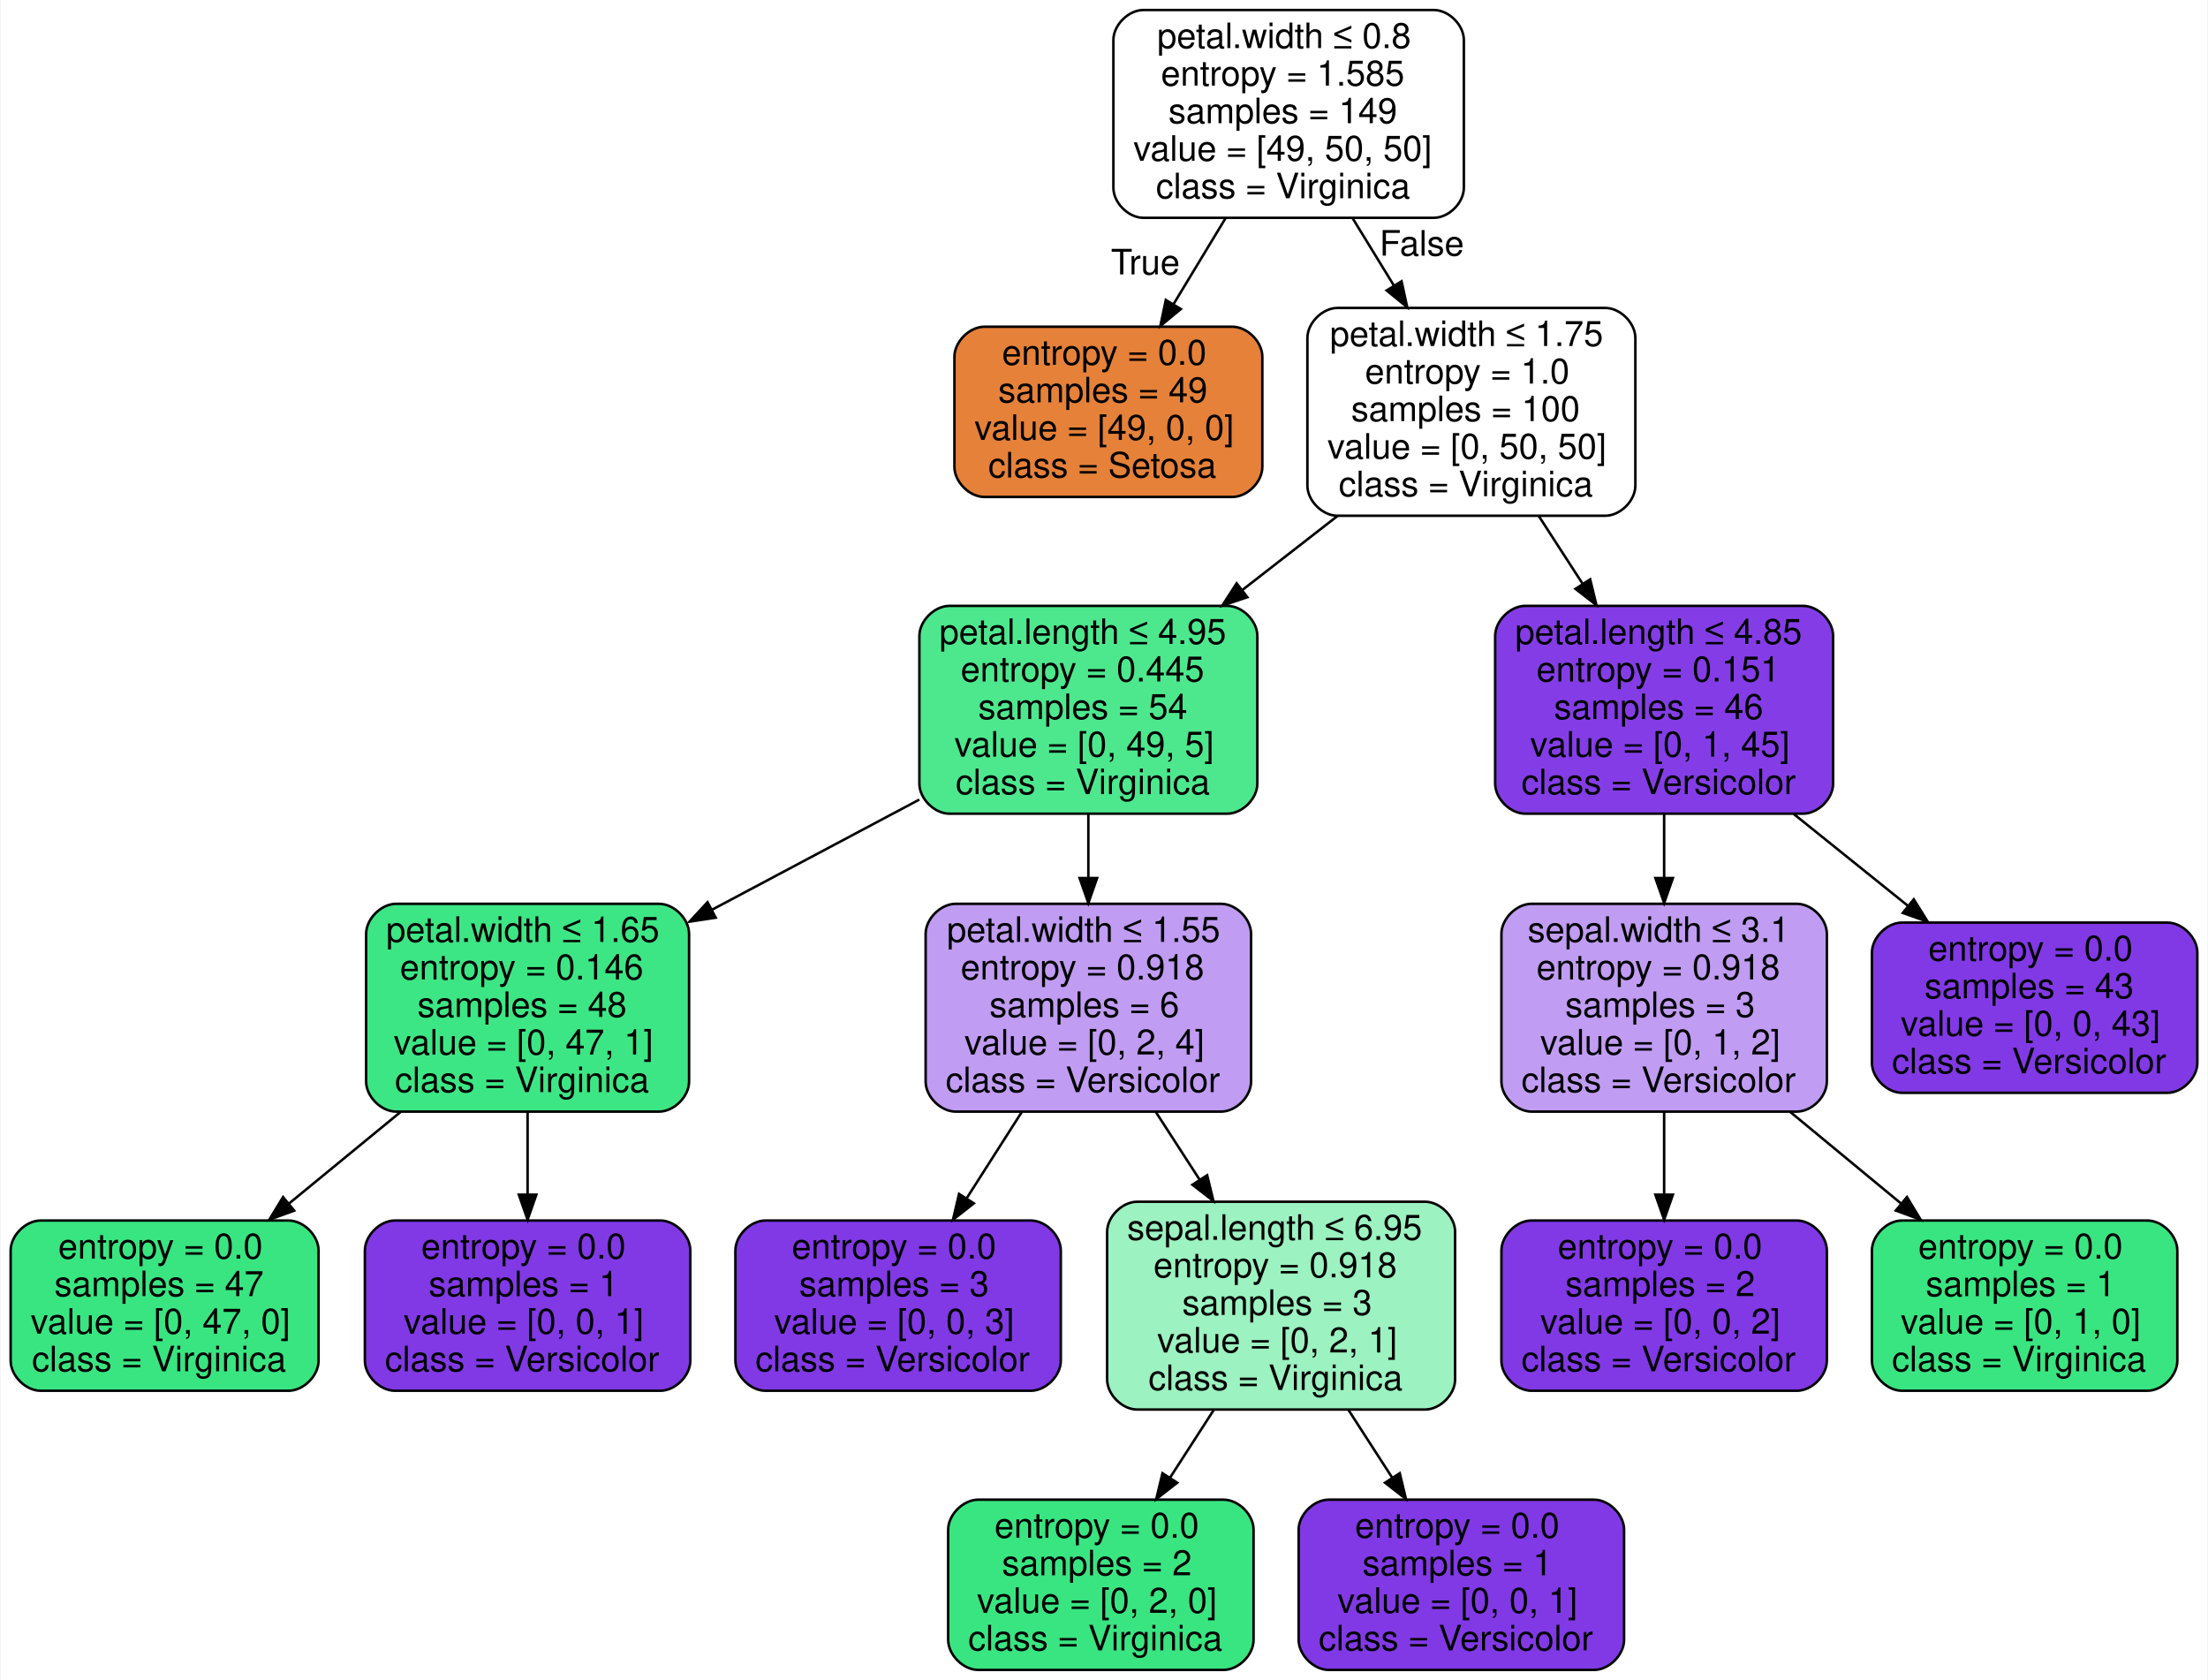
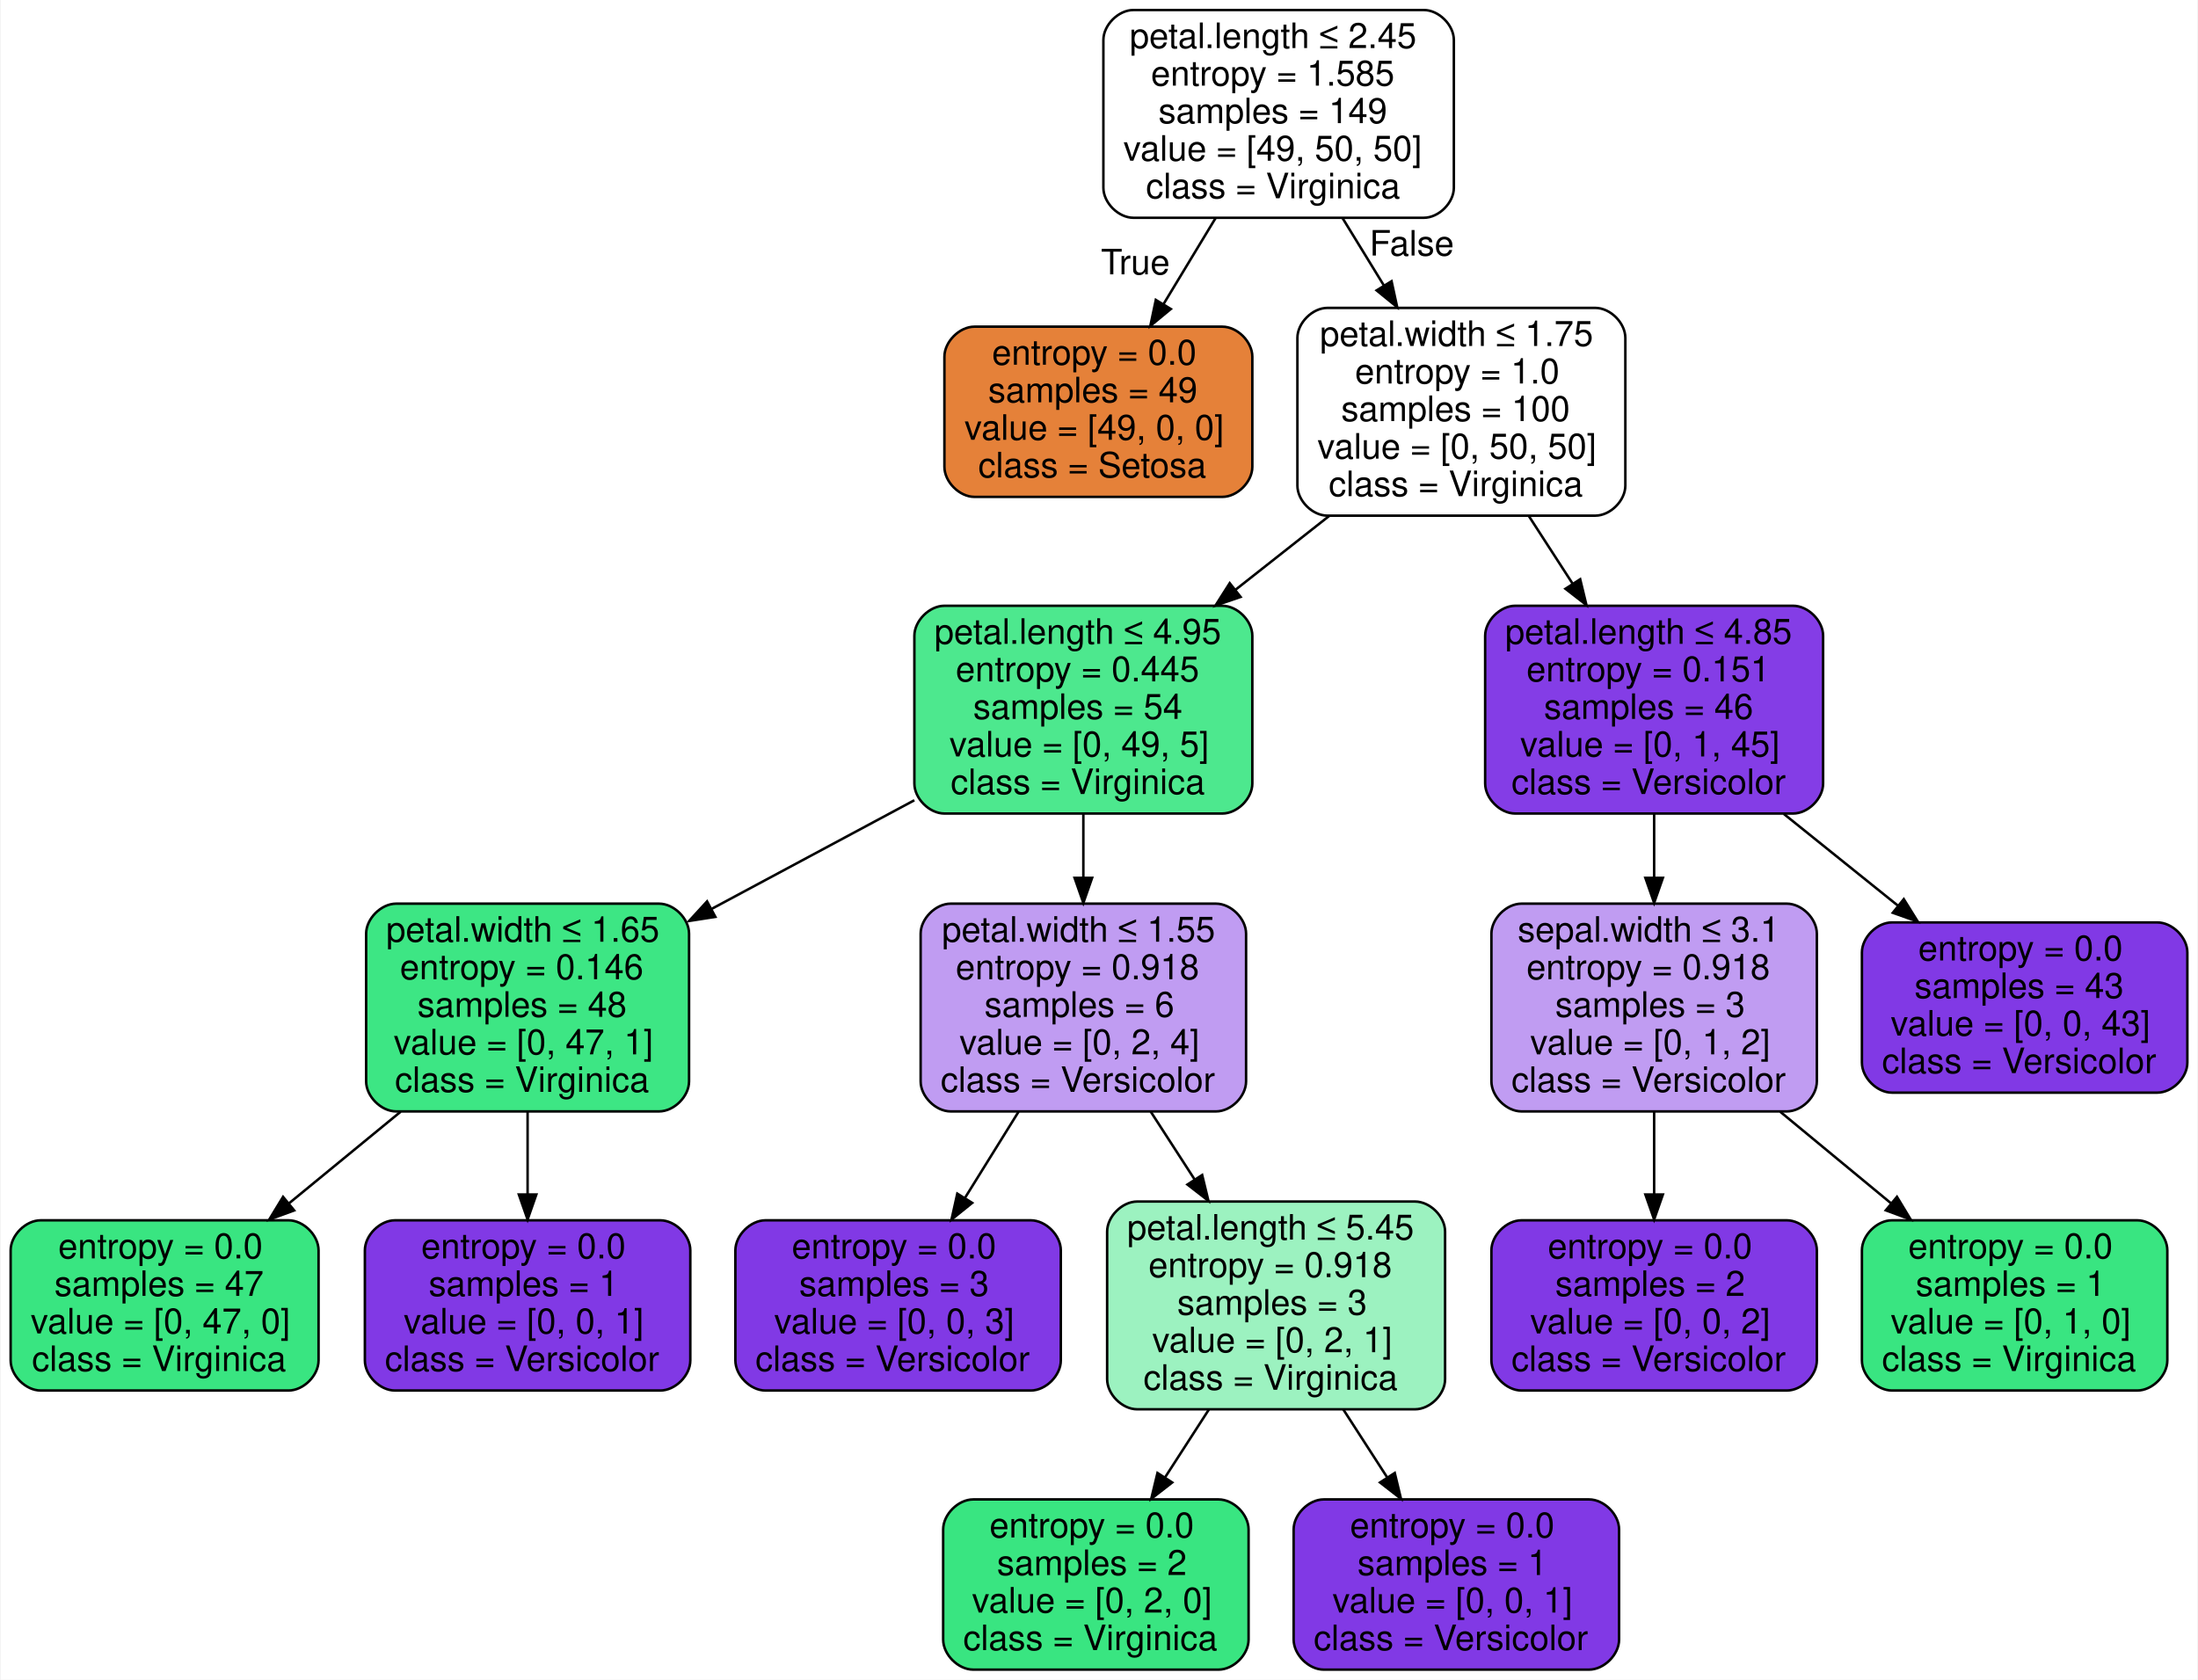
- <svg xmlns="http://www.w3.org/2000/svg" width="882pt" height="671pt" viewBox="0.00 0.00 881.50 671.00">
+ <svg xmlns="http://www.w3.org/2000/svg" width="878pt" height="671pt" viewBox="0.00 0.00 877.50 671.00">
  <g id="graph0" class="graph" transform="scale(1 1) rotate(0) translate(4 667)">
-     <polygon fill="#ffffff" stroke="transparent" points="-4,4 -4,-667 877.5,-667 877.5,4 -4,4" />
+     <polygon fill="#ffffff" stroke="transparent" points="-4,4 -4,-667 873.5,-667 873.5,4 -4,4" />
    <g id="node1" class="node">
-       <path fill="#ffffff" stroke="#000000" d="M568.5,-663C568.5,-663 452.5,-663 452.5,-663 446.5,-663 440.5,-657 440.5,-651 440.5,-651 440.5,-592 440.5,-592 440.5,-586 446.5,-580 452.5,-580 452.5,-580 568.5,-580 568.5,-580 574.5,-580 580.5,-586 580.5,-592 580.5,-592 580.5,-651 580.5,-651 580.5,-657 574.5,-663 568.5,-663" />
-       <text text-anchor="start" x="458" y="-647.8" font-family="Helvetica,sans-Serif" font-size="14.00" fill="#000000">petal.width ≤ 0.8</text>
-       <text text-anchor="start" x="459.5" y="-632.8" font-family="Helvetica,sans-Serif" font-size="14.00" fill="#000000">entropy = 1.585</text>
-       <text text-anchor="start" x="462.5" y="-617.8" font-family="Helvetica,sans-Serif" font-size="14.00" fill="#000000">samples = 149</text>
-       <text text-anchor="start" x="448.5" y="-602.8" font-family="Helvetica,sans-Serif" font-size="14.00" fill="#000000">value = [49, 50, 50]</text>
-       <text text-anchor="start" x="457.5" y="-587.8" font-family="Helvetica,sans-Serif" font-size="14.00" fill="#000000">class = Virginica</text>
+       <path fill="#ffffff" stroke="#000000" d="M564.5,-663C564.5,-663 448.5,-663 448.5,-663 442.5,-663 436.5,-657 436.5,-651 436.5,-651 436.5,-592 436.5,-592 436.5,-586 442.5,-580 448.5,-580 448.5,-580 564.5,-580 564.5,-580 570.5,-580 576.5,-586 576.5,-592 576.5,-592 576.5,-651 576.5,-651 576.5,-657 570.5,-663 564.5,-663" />
+       <text text-anchor="start" x="447" y="-647.8" font-family="Helvetica,sans-Serif" font-size="14.00" fill="#000000">petal.length ≤ 2.45</text>
+       <text text-anchor="start" x="455.5" y="-632.8" font-family="Helvetica,sans-Serif" font-size="14.00" fill="#000000">entropy = 1.585</text>
+       <text text-anchor="start" x="458.5" y="-617.8" font-family="Helvetica,sans-Serif" font-size="14.00" fill="#000000">samples = 149</text>
+       <text text-anchor="start" x="444.5" y="-602.8" font-family="Helvetica,sans-Serif" font-size="14.00" fill="#000000">value = [49, 50, 50]</text>
+       <text text-anchor="start" x="453.5" y="-587.8" font-family="Helvetica,sans-Serif" font-size="14.00" fill="#000000">class = Virginica</text>
    </g>
    <g id="node2" class="node">
-       <path fill="#e58139" stroke="#000000" d="M488,-536.5C488,-536.5 389,-536.5 389,-536.5 383,-536.5 377,-530.5 377,-524.5 377,-524.5 377,-480.5 377,-480.5 377,-474.5 383,-468.5 389,-468.5 389,-468.5 488,-468.5 488,-468.5 494,-468.5 500,-474.5 500,-480.5 500,-480.5 500,-524.5 500,-524.5 500,-530.5 494,-536.5 488,-536.5" />
-       <text text-anchor="start" x="396" y="-521.3" font-family="Helvetica,sans-Serif" font-size="14.00" fill="#000000">entropy = 0.0</text>
-       <text text-anchor="start" x="394.5" y="-506.3" font-family="Helvetica,sans-Serif" font-size="14.00" fill="#000000">samples = 49</text>
-       <text text-anchor="start" x="385" y="-491.3" font-family="Helvetica,sans-Serif" font-size="14.00" fill="#000000">value = [49, 0, 0]</text>
-       <text text-anchor="start" x="390.5" y="-476.3" font-family="Helvetica,sans-Serif" font-size="14.00" fill="#000000">class = Setosa</text>
+       <path fill="#e58139" stroke="#000000" d="M484,-536.5C484,-536.5 385,-536.5 385,-536.5 379,-536.5 373,-530.5 373,-524.5 373,-524.5 373,-480.5 373,-480.5 373,-474.5 379,-468.5 385,-468.5 385,-468.5 484,-468.5 484,-468.5 490,-468.5 496,-474.5 496,-480.5 496,-480.5 496,-524.5 496,-524.5 496,-530.5 490,-536.5 484,-536.5" />
+       <text text-anchor="start" x="392" y="-521.3" font-family="Helvetica,sans-Serif" font-size="14.00" fill="#000000">entropy = 0.0</text>
+       <text text-anchor="start" x="390.5" y="-506.3" font-family="Helvetica,sans-Serif" font-size="14.00" fill="#000000">samples = 49</text>
+       <text text-anchor="start" x="381" y="-491.3" font-family="Helvetica,sans-Serif" font-size="14.00" fill="#000000">value = [49, 0, 0]</text>
+       <text text-anchor="start" x="386.5" y="-476.3" font-family="Helvetica,sans-Serif" font-size="14.00" fill="#000000">class = Setosa</text>
    </g>
    <g id="edge1" class="edge">
-       <path fill="none" stroke="#000000" d="M485.318,-579.88C478.598,-568.774 471.324,-556.751 464.559,-545.569" />
-       <polygon fill="#000000" stroke="#000000" points="467.433,-543.559 459.262,-536.815 461.444,-547.183 467.433,-543.559" />
-       <text text-anchor="middle" x="453.288" y="-557.391" font-family="Helvetica,sans-Serif" font-size="14.00" fill="#000000">True</text>
+       <path fill="none" stroke="#000000" d="M481.318,-579.88C474.598,-568.774 467.324,-556.751 460.559,-545.569" />
+       <polygon fill="#000000" stroke="#000000" points="463.433,-543.559 455.262,-536.815 457.444,-547.183 463.433,-543.559" />
+       <text text-anchor="middle" x="449.288" y="-557.391" font-family="Helvetica,sans-Serif" font-size="14.00" fill="#000000">True</text>
    </g>
    <g id="node3" class="node">
-       <path fill="#ffffff" stroke="#000000" d="M637,-544C637,-544 530,-544 530,-544 524,-544 518,-538 518,-532 518,-532 518,-473 518,-473 518,-467 524,-461 530,-461 530,-461 637,-461 637,-461 643,-461 649,-467 649,-473 649,-473 649,-532 649,-532 649,-538 643,-544 637,-544" />
-       <text text-anchor="start" x="527" y="-528.8" font-family="Helvetica,sans-Serif" font-size="14.00" fill="#000000">petal.width ≤ 1.75</text>
-       <text text-anchor="start" x="541" y="-513.8" font-family="Helvetica,sans-Serif" font-size="14.00" fill="#000000">entropy = 1.0</text>
-       <text text-anchor="start" x="535.5" y="-498.8" font-family="Helvetica,sans-Serif" font-size="14.00" fill="#000000">samples = 100</text>
-       <text text-anchor="start" x="526" y="-483.8" font-family="Helvetica,sans-Serif" font-size="14.00" fill="#000000">value = [0, 50, 50]</text>
-       <text text-anchor="start" x="530.5" y="-468.8" font-family="Helvetica,sans-Serif" font-size="14.00" fill="#000000">class = Virginica</text>
+       <path fill="#ffffff" stroke="#000000" d="M633,-544C633,-544 526,-544 526,-544 520,-544 514,-538 514,-532 514,-532 514,-473 514,-473 514,-467 520,-461 526,-461 526,-461 633,-461 633,-461 639,-461 645,-467 645,-473 645,-473 645,-532 645,-532 645,-538 639,-544 633,-544" />
+       <text text-anchor="start" x="523" y="-528.8" font-family="Helvetica,sans-Serif" font-size="14.00" fill="#000000">petal.width ≤ 1.75</text>
+       <text text-anchor="start" x="537" y="-513.8" font-family="Helvetica,sans-Serif" font-size="14.00" fill="#000000">entropy = 1.0</text>
+       <text text-anchor="start" x="531.5" y="-498.8" font-family="Helvetica,sans-Serif" font-size="14.00" fill="#000000">samples = 100</text>
+       <text text-anchor="start" x="522" y="-483.8" font-family="Helvetica,sans-Serif" font-size="14.00" fill="#000000">value = [0, 50, 50]</text>
+       <text text-anchor="start" x="526.5" y="-468.8" font-family="Helvetica,sans-Serif" font-size="14.00" fill="#000000">class = Virginica</text>
    </g>
    <g id="edge2" class="edge">
-       <path fill="none" stroke="#000000" d="M536.032,-579.88C541.391,-571.143 547.098,-561.84 552.628,-552.825" />
-       <polygon fill="#000000" stroke="#000000" points="555.614,-554.652 557.859,-544.298 549.647,-550.992 555.614,-554.652" />
-       <text text-anchor="middle" x="563.684" y="-564.91" font-family="Helvetica,sans-Serif" font-size="14.00" fill="#000000">False</text>
+       <path fill="none" stroke="#000000" d="M532.032,-579.88C537.391,-571.143 543.098,-561.84 548.628,-552.825" />
+       <polygon fill="#000000" stroke="#000000" points="551.614,-554.652 553.859,-544.298 545.647,-550.992 551.614,-554.652" />
+       <text text-anchor="middle" x="559.684" y="-564.91" font-family="Helvetica,sans-Serif" font-size="14.00" fill="#000000">False</text>
    </g>
    <g id="node4" class="node">
-       <path fill="#4de88e" stroke="#000000" d="M486,-425C486,-425 375,-425 375,-425 369,-425 363,-419 363,-413 363,-413 363,-354 363,-354 363,-348 369,-342 375,-342 375,-342 486,-342 486,-342 492,-342 498,-348 498,-354 498,-354 498,-413 498,-413 498,-419 492,-425 486,-425" />
-       <text text-anchor="start" x="371" y="-409.8" font-family="Helvetica,sans-Serif" font-size="14.00" fill="#000000">petal.length ≤ 4.95</text>
-       <text text-anchor="start" x="379.5" y="-394.8" font-family="Helvetica,sans-Serif" font-size="14.00" fill="#000000">entropy = 0.445</text>
-       <text text-anchor="start" x="386.5" y="-379.8" font-family="Helvetica,sans-Serif" font-size="14.00" fill="#000000">samples = 54</text>
-       <text text-anchor="start" x="377" y="-364.8" font-family="Helvetica,sans-Serif" font-size="14.00" fill="#000000">value = [0, 49, 5]</text>
-       <text text-anchor="start" x="377.5" y="-349.8" font-family="Helvetica,sans-Serif" font-size="14.00" fill="#000000">class = Virginica</text>
+       <path fill="#4de88e" stroke="#000000" d="M484,-425C484,-425 373,-425 373,-425 367,-425 361,-419 361,-413 361,-413 361,-354 361,-354 361,-348 367,-342 373,-342 373,-342 484,-342 484,-342 490,-342 496,-348 496,-354 496,-354 496,-413 496,-413 496,-419 490,-425 484,-425" />
+       <text text-anchor="start" x="369" y="-409.8" font-family="Helvetica,sans-Serif" font-size="14.00" fill="#000000">petal.length ≤ 4.95</text>
+       <text text-anchor="start" x="377.5" y="-394.8" font-family="Helvetica,sans-Serif" font-size="14.00" fill="#000000">entropy = 0.445</text>
+       <text text-anchor="start" x="384.5" y="-379.8" font-family="Helvetica,sans-Serif" font-size="14.00" fill="#000000">samples = 54</text>
+       <text text-anchor="start" x="375" y="-364.8" font-family="Helvetica,sans-Serif" font-size="14.00" fill="#000000">value = [0, 49, 5]</text>
+       <text text-anchor="start" x="375.5" y="-349.8" font-family="Helvetica,sans-Serif" font-size="14.00" fill="#000000">class = Virginica</text>
    </g>
    <g id="edge3" class="edge">
-       <path fill="none" stroke="#000000" d="M529.988,-460.88C517.759,-451.368 504.666,-441.184 492.127,-431.432" />
-       <polygon fill="#000000" stroke="#000000" points="494.024,-428.474 483.982,-425.097 489.726,-433.999 494.024,-428.474" />
+       <path fill="none" stroke="#000000" d="M526.688,-460.88C514.618,-451.368 501.696,-441.184 489.321,-431.432" />
+       <polygon fill="#000000" stroke="#000000" points="491.303,-428.538 481.283,-425.097 486.97,-434.036 491.303,-428.538" />
    </g>
    <g id="node13" class="node">
-       <path fill="#843de6" stroke="#000000" d="M716,-425C716,-425 605,-425 605,-425 599,-425 593,-419 593,-413 593,-413 593,-354 593,-354 593,-348 599,-342 605,-342 605,-342 716,-342 716,-342 722,-342 728,-348 728,-354 728,-354 728,-413 728,-413 728,-419 722,-425 716,-425" />
-       <text text-anchor="start" x="601" y="-409.8" font-family="Helvetica,sans-Serif" font-size="14.00" fill="#000000">petal.length ≤ 4.85</text>
-       <text text-anchor="start" x="609.5" y="-394.8" font-family="Helvetica,sans-Serif" font-size="14.00" fill="#000000">entropy = 0.151</text>
-       <text text-anchor="start" x="616.5" y="-379.8" font-family="Helvetica,sans-Serif" font-size="14.00" fill="#000000">samples = 46</text>
-       <text text-anchor="start" x="607" y="-364.8" font-family="Helvetica,sans-Serif" font-size="14.00" fill="#000000">value = [0, 1, 45]</text>
-       <text text-anchor="start" x="603.5" y="-349.8" font-family="Helvetica,sans-Serif" font-size="14.00" fill="#000000">class = Versicolor</text>
+       <path fill="#843de6" stroke="#000000" d="M712,-425C712,-425 601,-425 601,-425 595,-425 589,-419 589,-413 589,-413 589,-354 589,-354 589,-348 595,-342 601,-342 601,-342 712,-342 712,-342 718,-342 724,-348 724,-354 724,-354 724,-413 724,-413 724,-419 718,-425 712,-425" />
+       <text text-anchor="start" x="597" y="-409.8" font-family="Helvetica,sans-Serif" font-size="14.00" fill="#000000">petal.length ≤ 4.85</text>
+       <text text-anchor="start" x="605.5" y="-394.8" font-family="Helvetica,sans-Serif" font-size="14.00" fill="#000000">entropy = 0.151</text>
+       <text text-anchor="start" x="612.5" y="-379.8" font-family="Helvetica,sans-Serif" font-size="14.00" fill="#000000">samples = 46</text>
+       <text text-anchor="start" x="603" y="-364.8" font-family="Helvetica,sans-Serif" font-size="14.00" fill="#000000">value = [0, 1, 45]</text>
+       <text text-anchor="start" x="599.5" y="-349.8" font-family="Helvetica,sans-Serif" font-size="14.00" fill="#000000">class = Versicolor</text>
    </g>
    <g id="edge12" class="edge">
-       <path fill="none" stroke="#000000" d="M610.431,-460.88C616.084,-452.143 622.103,-442.84 627.937,-433.825" />
-       <polygon fill="#000000" stroke="#000000" points="630.96,-435.595 633.454,-425.298 625.083,-431.792 630.96,-435.595" />
+       <path fill="none" stroke="#000000" d="M606.431,-460.88C612.084,-452.143 618.103,-442.84 623.937,-433.825" />
+       <polygon fill="#000000" stroke="#000000" points="626.96,-435.595 629.454,-425.298 621.083,-431.792 626.96,-435.595" />
    </g>
    <g id="node5" class="node">
      <path fill="#3de684" stroke="#000000" d="M259,-306C259,-306 154,-306 154,-306 148,-306 142,-300 142,-294 142,-294 142,-235 142,-235 142,-229 148,-223 154,-223 154,-223 259,-223 259,-223 265,-223 271,-229 271,-235 271,-235 271,-294 271,-294 271,-300 265,-306 259,-306" />
      <text text-anchor="start" x="150" y="-290.8" font-family="Helvetica,sans-Serif" font-size="14.00" fill="#000000">petal.width ≤ 1.65</text>
      <text text-anchor="start" x="155.5" y="-275.8" font-family="Helvetica,sans-Serif" font-size="14.00" fill="#000000">entropy = 0.146</text>
      <text text-anchor="start" x="162.5" y="-260.8" font-family="Helvetica,sans-Serif" font-size="14.00" fill="#000000">samples = 48</text>
      <text text-anchor="start" x="153" y="-245.8" font-family="Helvetica,sans-Serif" font-size="14.00" fill="#000000">value = [0, 47, 1]</text>
      <text text-anchor="start" x="153.5" y="-230.8" font-family="Helvetica,sans-Serif" font-size="14.00" fill="#000000">class = Virginica</text>
    </g>
    <g id="edge4" class="edge">
-       <path fill="none" stroke="#000000" d="M362.989,-347.635C336.833,-333.739 306.811,-317.79 280.103,-303.602" />
-       <polygon fill="#000000" stroke="#000000" points="281.656,-300.464 271.183,-298.863 278.372,-306.646 281.656,-300.464" />
+       <path fill="none" stroke="#000000" d="M360.988,-347.311C335.428,-333.61 306.212,-317.949 280.117,-303.962" />
+       <polygon fill="#000000" stroke="#000000" points="281.496,-300.729 271.029,-299.09 278.188,-306.899 281.496,-300.729" />
    </g>
    <g id="node8" class="node">
-       <path fill="#c09cf2" stroke="#000000" d="M483.5,-306C483.5,-306 377.5,-306 377.5,-306 371.5,-306 365.5,-300 365.5,-294 365.5,-294 365.5,-235 365.5,-235 365.5,-229 371.5,-223 377.5,-223 377.5,-223 483.5,-223 483.5,-223 489.5,-223 495.5,-229 495.5,-235 495.5,-235 495.5,-294 495.5,-294 495.5,-300 489.5,-306 483.5,-306" />
-       <text text-anchor="start" x="374" y="-290.8" font-family="Helvetica,sans-Serif" font-size="14.00" fill="#000000">petal.width ≤ 1.55</text>
-       <text text-anchor="start" x="379.5" y="-275.8" font-family="Helvetica,sans-Serif" font-size="14.00" fill="#000000">entropy = 0.918</text>
-       <text text-anchor="start" x="391" y="-260.8" font-family="Helvetica,sans-Serif" font-size="14.00" fill="#000000">samples = 6</text>
-       <text text-anchor="start" x="381" y="-245.8" font-family="Helvetica,sans-Serif" font-size="14.00" fill="#000000">value = [0, 2, 4]</text>
-       <text text-anchor="start" x="373.5" y="-230.8" font-family="Helvetica,sans-Serif" font-size="14.00" fill="#000000">class = Versicolor</text>
+       <path fill="#c09cf2" stroke="#000000" d="M481.5,-306C481.5,-306 375.5,-306 375.5,-306 369.5,-306 363.5,-300 363.5,-294 363.5,-294 363.5,-235 363.5,-235 363.5,-229 369.5,-223 375.5,-223 375.5,-223 481.5,-223 481.5,-223 487.5,-223 493.5,-229 493.5,-235 493.5,-235 493.5,-294 493.5,-294 493.5,-300 487.5,-306 481.5,-306" />
+       <text text-anchor="start" x="372" y="-290.8" font-family="Helvetica,sans-Serif" font-size="14.00" fill="#000000">petal.width ≤ 1.55</text>
+       <text text-anchor="start" x="377.5" y="-275.8" font-family="Helvetica,sans-Serif" font-size="14.00" fill="#000000">entropy = 0.918</text>
+       <text text-anchor="start" x="389" y="-260.8" font-family="Helvetica,sans-Serif" font-size="14.00" fill="#000000">samples = 6</text>
+       <text text-anchor="start" x="379" y="-245.8" font-family="Helvetica,sans-Serif" font-size="14.00" fill="#000000">value = [0, 2, 4]</text>
+       <text text-anchor="start" x="371.5" y="-230.8" font-family="Helvetica,sans-Serif" font-size="14.00" fill="#000000">class = Versicolor</text>
    </g>
    <g id="edge7" class="edge">
-       <path fill="none" stroke="#000000" d="M430.5,-341.88C430.5,-333.684 430.5,-324.989 430.5,-316.501" />
-       <polygon fill="#000000" stroke="#000000" points="434,-316.298 430.5,-306.298 427,-316.298 434,-316.298" />
+       <path fill="none" stroke="#000000" d="M428.5,-341.88C428.5,-333.684 428.5,-324.989 428.5,-316.501" />
+       <polygon fill="#000000" stroke="#000000" points="432,-316.298 428.5,-306.298 425,-316.298 432,-316.298" />
    </g>
    <g id="node6" class="node">
      <path fill="#39e581" stroke="#000000" d="M111,-179.5C111,-179.5 12,-179.5 12,-179.5 6,-179.5 0,-173.5 0,-167.5 0,-167.5 0,-123.5 0,-123.5 0,-117.5 6,-111.5 12,-111.5 12,-111.5 111,-111.5 111,-111.5 117,-111.5 123,-117.5 123,-123.5 123,-123.5 123,-167.5 123,-167.5 123,-173.5 117,-179.5 111,-179.5" />
      <text text-anchor="start" x="19" y="-164.3" font-family="Helvetica,sans-Serif" font-size="14.00" fill="#000000">entropy = 0.0</text>
      <text text-anchor="start" x="17.5" y="-149.3" font-family="Helvetica,sans-Serif" font-size="14.00" fill="#000000">samples = 47</text>
      <text text-anchor="start" x="8" y="-134.3" font-family="Helvetica,sans-Serif" font-size="14.00" fill="#000000">value = [0, 47, 0]</text>
      <text text-anchor="start" x="8.5" y="-119.3" font-family="Helvetica,sans-Serif" font-size="14.00" fill="#000000">class = Virginica</text>
    </g>
    <g id="edge5" class="edge">
      <path fill="none" stroke="#000000" d="M155.786,-222.88C141.316,-211.004 125.569,-198.08 111.162,-186.257" />
      <polygon fill="#000000" stroke="#000000" points="113.263,-183.453 103.312,-179.815 108.822,-188.864 113.263,-183.453" />
    </g>
    <g id="node7" class="node">
      <path fill="#8139e5" stroke="#000000" d="M259.5,-179.5C259.5,-179.5 153.5,-179.5 153.5,-179.5 147.5,-179.5 141.5,-173.5 141.5,-167.5 141.5,-167.5 141.5,-123.5 141.5,-123.5 141.5,-117.5 147.5,-111.5 153.5,-111.5 153.5,-111.5 259.5,-111.5 259.5,-111.5 265.5,-111.5 271.5,-117.5 271.5,-123.5 271.5,-123.5 271.5,-167.5 271.5,-167.5 271.5,-173.5 265.5,-179.5 259.5,-179.5" />
      <text text-anchor="start" x="164" y="-164.3" font-family="Helvetica,sans-Serif" font-size="14.00" fill="#000000">entropy = 0.0</text>
      <text text-anchor="start" x="167" y="-149.3" font-family="Helvetica,sans-Serif" font-size="14.00" fill="#000000">samples = 1</text>
      <text text-anchor="start" x="157" y="-134.3" font-family="Helvetica,sans-Serif" font-size="14.00" fill="#000000">value = [0, 0, 1]</text>
      <text text-anchor="start" x="149.5" y="-119.3" font-family="Helvetica,sans-Serif" font-size="14.00" fill="#000000">class = Versicolor</text>
    </g>
    <g id="edge6" class="edge">
      <path fill="none" stroke="#000000" d="M206.5,-222.88C206.5,-212.213 206.5,-200.702 206.5,-189.901" />
      <polygon fill="#000000" stroke="#000000" points="210,-189.815 206.5,-179.815 203,-189.815 210,-189.815" />
    </g>
    <g id="node9" class="node">
      <path fill="#8139e5" stroke="#000000" d="M407.5,-179.5C407.5,-179.5 301.5,-179.5 301.5,-179.5 295.5,-179.5 289.5,-173.5 289.5,-167.5 289.5,-167.5 289.5,-123.5 289.5,-123.5 289.5,-117.5 295.5,-111.5 301.5,-111.5 301.5,-111.5 407.5,-111.5 407.5,-111.5 413.5,-111.5 419.5,-117.5 419.5,-123.5 419.5,-123.5 419.5,-167.5 419.5,-167.5 419.5,-173.5 413.5,-179.5 407.5,-179.5" />
      <text text-anchor="start" x="312" y="-164.3" font-family="Helvetica,sans-Serif" font-size="14.00" fill="#000000">entropy = 0.0</text>
      <text text-anchor="start" x="315" y="-149.3" font-family="Helvetica,sans-Serif" font-size="14.00" fill="#000000">samples = 3</text>
      <text text-anchor="start" x="305" y="-134.3" font-family="Helvetica,sans-Serif" font-size="14.00" fill="#000000">value = [0, 0, 3]</text>
      <text text-anchor="start" x="297.5" y="-119.3" font-family="Helvetica,sans-Serif" font-size="14.00" fill="#000000">class = Versicolor</text>
    </g>
    <g id="edge8" class="edge">
-       <path fill="none" stroke="#000000" d="M403.919,-222.88C396.826,-211.774 389.148,-199.751 382.006,-188.569" />
-       <polygon fill="#000000" stroke="#000000" points="384.748,-186.359 376.415,-179.815 378.848,-190.127 384.748,-186.359" />
+       <path fill="none" stroke="#000000" d="M402.618,-222.88C395.712,-211.774 388.236,-199.751 381.283,-188.569" />
+       <polygon fill="#000000" stroke="#000000" points="384.092,-186.459 375.839,-179.815 378.147,-190.155 384.092,-186.459" />
    </g>
    <g id="node10" class="node">
-       <path fill="#9cf2c0" stroke="#000000" d="M565,-187C565,-187 450,-187 450,-187 444,-187 438,-181 438,-175 438,-175 438,-116 438,-116 438,-110 444,-104 450,-104 450,-104 565,-104 565,-104 571,-104 577,-110 577,-116 577,-116 577,-175 577,-175 577,-181 571,-187 565,-187" />
-       <text text-anchor="start" x="446" y="-171.8" font-family="Helvetica,sans-Serif" font-size="14.00" fill="#000000">sepal.length ≤ 6.95</text>
-       <text text-anchor="start" x="456.5" y="-156.8" font-family="Helvetica,sans-Serif" font-size="14.00" fill="#000000">entropy = 0.918</text>
-       <text text-anchor="start" x="468" y="-141.8" font-family="Helvetica,sans-Serif" font-size="14.00" fill="#000000">samples = 3</text>
-       <text text-anchor="start" x="458" y="-126.8" font-family="Helvetica,sans-Serif" font-size="14.00" fill="#000000">value = [0, 2, 1]</text>
-       <text text-anchor="start" x="454.5" y="-111.8" font-family="Helvetica,sans-Serif" font-size="14.00" fill="#000000">class = Virginica</text>
+       <path fill="#9cf2c0" stroke="#000000" d="M561,-187C561,-187 450,-187 450,-187 444,-187 438,-181 438,-175 438,-175 438,-116 438,-116 438,-110 444,-104 450,-104 450,-104 561,-104 561,-104 567,-104 573,-110 573,-116 573,-116 573,-175 573,-175 573,-181 567,-187 561,-187" />
+       <text text-anchor="start" x="446" y="-171.8" font-family="Helvetica,sans-Serif" font-size="14.00" fill="#000000">petal.length ≤ 5.45</text>
+       <text text-anchor="start" x="454.5" y="-156.8" font-family="Helvetica,sans-Serif" font-size="14.00" fill="#000000">entropy = 0.918</text>
+       <text text-anchor="start" x="466" y="-141.8" font-family="Helvetica,sans-Serif" font-size="14.00" fill="#000000">samples = 3</text>
+       <text text-anchor="start" x="456" y="-126.8" font-family="Helvetica,sans-Serif" font-size="14.00" fill="#000000">value = [0, 2, 1]</text>
+       <text text-anchor="start" x="452.5" y="-111.8" font-family="Helvetica,sans-Serif" font-size="14.00" fill="#000000">class = Virginica</text>
    </g>
    <g id="edge9" class="edge">
-       <path fill="none" stroke="#000000" d="M457.431,-222.88C463.084,-214.143 469.103,-204.84 474.937,-195.825" />
-       <polygon fill="#000000" stroke="#000000" points="477.96,-197.595 480.454,-187.298 472.083,-193.792 477.96,-197.595" />
+       <path fill="none" stroke="#000000" d="M455.431,-222.88C461.084,-214.143 467.103,-204.84 472.937,-195.825" />
+       <polygon fill="#000000" stroke="#000000" points="475.96,-197.595 478.454,-187.298 470.083,-193.792 475.96,-197.595" />
    </g>
    <g id="node11" class="node">
-       <path fill="#39e581" stroke="#000000" d="M484.5,-68C484.5,-68 386.5,-68 386.5,-68 380.5,-68 374.5,-62 374.5,-56 374.5,-56 374.5,-12 374.5,-12 374.5,-6 380.5,0 386.5,0 386.5,0 484.5,0 484.5,0 490.5,0 496.5,-6 496.5,-12 496.5,-12 496.5,-56 496.5,-56 496.5,-62 490.5,-68 484.5,-68" />
-       <text text-anchor="start" x="393" y="-52.8" font-family="Helvetica,sans-Serif" font-size="14.00" fill="#000000">entropy = 0.0</text>
-       <text text-anchor="start" x="396" y="-37.8" font-family="Helvetica,sans-Serif" font-size="14.00" fill="#000000">samples = 2</text>
-       <text text-anchor="start" x="386" y="-22.8" font-family="Helvetica,sans-Serif" font-size="14.00" fill="#000000">value = [0, 2, 0]</text>
-       <text text-anchor="start" x="382.5" y="-7.8" font-family="Helvetica,sans-Serif" font-size="14.00" fill="#000000">class = Virginica</text>
+       <path fill="#39e581" stroke="#000000" d="M482.5,-68C482.5,-68 384.5,-68 384.5,-68 378.5,-68 372.5,-62 372.5,-56 372.5,-56 372.5,-12 372.5,-12 372.5,-6 378.5,0 384.5,0 384.5,0 482.5,0 482.5,0 488.5,0 494.5,-6 494.5,-12 494.5,-12 494.5,-56 494.5,-56 494.5,-62 488.5,-68 482.5,-68" />
+       <text text-anchor="start" x="391" y="-52.8" font-family="Helvetica,sans-Serif" font-size="14.00" fill="#000000">entropy = 0.0</text>
+       <text text-anchor="start" x="394" y="-37.8" font-family="Helvetica,sans-Serif" font-size="14.00" fill="#000000">samples = 2</text>
+       <text text-anchor="start" x="384" y="-22.8" font-family="Helvetica,sans-Serif" font-size="14.00" fill="#000000">value = [0, 2, 0]</text>
+       <text text-anchor="start" x="380.5" y="-7.8" font-family="Helvetica,sans-Serif" font-size="14.00" fill="#000000">class = Virginica</text>
    </g>
    <g id="edge10" class="edge">
-       <path fill="none" stroke="#000000" d="M480.69,-103.981C474.933,-95.067 468.84,-85.631 463.056,-76.673" />
-       <polygon fill="#000000" stroke="#000000" points="465.99,-74.766 457.625,-68.264 460.11,-78.563 465.99,-74.766" />
+       <path fill="none" stroke="#000000" d="M478.69,-103.981C472.933,-95.067 466.84,-85.631 461.056,-76.673" />
+       <polygon fill="#000000" stroke="#000000" points="463.99,-74.766 455.625,-68.264 458.11,-78.563 463.99,-74.766" />
    </g>
    <g id="node12" class="node">
-       <path fill="#8139e5" stroke="#000000" d="M632.5,-68C632.5,-68 526.5,-68 526.5,-68 520.5,-68 514.5,-62 514.5,-56 514.5,-56 514.5,-12 514.5,-12 514.5,-6 520.5,0 526.5,0 526.5,0 632.5,0 632.5,0 638.5,0 644.5,-6 644.5,-12 644.5,-12 644.5,-56 644.5,-56 644.5,-62 638.5,-68 632.5,-68" />
-       <text text-anchor="start" x="537" y="-52.8" font-family="Helvetica,sans-Serif" font-size="14.00" fill="#000000">entropy = 0.0</text>
-       <text text-anchor="start" x="540" y="-37.8" font-family="Helvetica,sans-Serif" font-size="14.00" fill="#000000">samples = 1</text>
-       <text text-anchor="start" x="530" y="-22.8" font-family="Helvetica,sans-Serif" font-size="14.00" fill="#000000">value = [0, 0, 1]</text>
-       <text text-anchor="start" x="522.5" y="-7.8" font-family="Helvetica,sans-Serif" font-size="14.00" fill="#000000">class = Versicolor</text>
+       <path fill="#8139e5" stroke="#000000" d="M630.5,-68C630.5,-68 524.5,-68 524.5,-68 518.5,-68 512.5,-62 512.5,-56 512.5,-56 512.5,-12 512.5,-12 512.5,-6 518.5,0 524.5,0 524.5,0 630.5,0 630.5,0 636.5,0 642.5,-6 642.5,-12 642.5,-12 642.5,-56 642.5,-56 642.5,-62 636.5,-68 630.5,-68" />
+       <text text-anchor="start" x="535" y="-52.8" font-family="Helvetica,sans-Serif" font-size="14.00" fill="#000000">entropy = 0.0</text>
+       <text text-anchor="start" x="538" y="-37.8" font-family="Helvetica,sans-Serif" font-size="14.00" fill="#000000">samples = 1</text>
+       <text text-anchor="start" x="528" y="-22.8" font-family="Helvetica,sans-Serif" font-size="14.00" fill="#000000">value = [0, 0, 1]</text>
+       <text text-anchor="start" x="520.5" y="-7.8" font-family="Helvetica,sans-Serif" font-size="14.00" fill="#000000">class = Versicolor</text>
    </g>
    <g id="edge11" class="edge">
-       <path fill="none" stroke="#000000" d="M534.31,-103.981C540.067,-95.067 546.16,-85.631 551.944,-76.673" />
-       <polygon fill="#000000" stroke="#000000" points="554.89,-78.563 557.375,-68.264 549.01,-74.766 554.89,-78.563" />
+       <path fill="none" stroke="#000000" d="M532.31,-103.981C538.067,-95.067 544.16,-85.631 549.944,-76.673" />
+       <polygon fill="#000000" stroke="#000000" points="552.89,-78.563 555.375,-68.264 547.01,-74.766 552.89,-78.563" />
    </g>
    <g id="node14" class="node">
-       <path fill="#c09cf2" stroke="#000000" d="M713.5,-306C713.5,-306 607.5,-306 607.5,-306 601.5,-306 595.5,-300 595.5,-294 595.5,-294 595.5,-235 595.5,-235 595.5,-229 601.5,-223 607.5,-223 607.5,-223 713.5,-223 713.5,-223 719.5,-223 725.5,-229 725.5,-235 725.5,-235 725.5,-294 725.5,-294 725.5,-300 719.5,-306 713.5,-306" />
-       <text text-anchor="start" x="606" y="-290.8" font-family="Helvetica,sans-Serif" font-size="14.00" fill="#000000">sepal.width ≤ 3.1</text>
-       <text text-anchor="start" x="609.5" y="-275.8" font-family="Helvetica,sans-Serif" font-size="14.00" fill="#000000">entropy = 0.918</text>
-       <text text-anchor="start" x="621" y="-260.8" font-family="Helvetica,sans-Serif" font-size="14.00" fill="#000000">samples = 3</text>
-       <text text-anchor="start" x="611" y="-245.8" font-family="Helvetica,sans-Serif" font-size="14.00" fill="#000000">value = [0, 1, 2]</text>
-       <text text-anchor="start" x="603.5" y="-230.8" font-family="Helvetica,sans-Serif" font-size="14.00" fill="#000000">class = Versicolor</text>
+       <path fill="#c09cf2" stroke="#000000" d="M709.5,-306C709.5,-306 603.5,-306 603.5,-306 597.5,-306 591.5,-300 591.5,-294 591.5,-294 591.5,-235 591.5,-235 591.5,-229 597.5,-223 603.5,-223 603.5,-223 709.5,-223 709.5,-223 715.5,-223 721.5,-229 721.5,-235 721.5,-235 721.5,-294 721.5,-294 721.5,-300 715.5,-306 709.5,-306" />
+       <text text-anchor="start" x="602" y="-290.8" font-family="Helvetica,sans-Serif" font-size="14.00" fill="#000000">sepal.width ≤ 3.1</text>
+       <text text-anchor="start" x="605.5" y="-275.8" font-family="Helvetica,sans-Serif" font-size="14.00" fill="#000000">entropy = 0.918</text>
+       <text text-anchor="start" x="617" y="-260.8" font-family="Helvetica,sans-Serif" font-size="14.00" fill="#000000">samples = 3</text>
+       <text text-anchor="start" x="607" y="-245.8" font-family="Helvetica,sans-Serif" font-size="14.00" fill="#000000">value = [0, 1, 2]</text>
+       <text text-anchor="start" x="599.5" y="-230.8" font-family="Helvetica,sans-Serif" font-size="14.00" fill="#000000">class = Versicolor</text>
    </g>
    <g id="edge13" class="edge">
-       <path fill="none" stroke="#000000" d="M660.5,-341.88C660.5,-333.684 660.5,-324.989 660.5,-316.501" />
-       <polygon fill="#000000" stroke="#000000" points="664,-316.298 660.5,-306.298 657,-316.298 664,-316.298" />
+       <path fill="none" stroke="#000000" d="M656.5,-341.88C656.5,-333.684 656.5,-324.989 656.5,-316.501" />
+       <polygon fill="#000000" stroke="#000000" points="660,-316.298 656.5,-306.298 653,-316.298 660,-316.298" />
    </g>
    <g id="node17" class="node">
-       <path fill="#8139e5" stroke="#000000" d="M861.5,-298.5C861.5,-298.5 755.5,-298.5 755.5,-298.5 749.5,-298.5 743.5,-292.5 743.5,-286.5 743.5,-286.5 743.5,-242.5 743.5,-242.5 743.5,-236.5 749.5,-230.5 755.5,-230.5 755.5,-230.5 861.5,-230.5 861.5,-230.5 867.5,-230.5 873.5,-236.5 873.5,-242.5 873.5,-242.5 873.5,-286.5 873.5,-286.5 873.5,-292.5 867.5,-298.5 861.5,-298.5" />
-       <text text-anchor="start" x="766" y="-283.3" font-family="Helvetica,sans-Serif" font-size="14.00" fill="#000000">entropy = 0.0</text>
-       <text text-anchor="start" x="764.5" y="-268.3" font-family="Helvetica,sans-Serif" font-size="14.00" fill="#000000">samples = 43</text>
-       <text text-anchor="start" x="755" y="-253.3" font-family="Helvetica,sans-Serif" font-size="14.00" fill="#000000">value = [0, 0, 43]</text>
-       <text text-anchor="start" x="751.5" y="-238.3" font-family="Helvetica,sans-Serif" font-size="14.00" fill="#000000">class = Versicolor</text>
+       <path fill="#8139e5" stroke="#000000" d="M857.5,-298.5C857.5,-298.5 751.5,-298.5 751.5,-298.5 745.5,-298.5 739.5,-292.5 739.5,-286.5 739.5,-286.5 739.5,-242.5 739.5,-242.5 739.5,-236.5 745.5,-230.5 751.5,-230.5 751.5,-230.5 857.5,-230.5 857.5,-230.5 863.5,-230.5 869.5,-236.5 869.5,-242.5 869.5,-242.5 869.5,-286.5 869.5,-286.5 869.5,-292.5 863.5,-298.5 857.5,-298.5" />
+       <text text-anchor="start" x="762" y="-283.3" font-family="Helvetica,sans-Serif" font-size="14.00" fill="#000000">entropy = 0.0</text>
+       <text text-anchor="start" x="760.5" y="-268.3" font-family="Helvetica,sans-Serif" font-size="14.00" fill="#000000">samples = 43</text>
+       <text text-anchor="start" x="751" y="-253.3" font-family="Helvetica,sans-Serif" font-size="14.00" fill="#000000">value = [0, 0, 43]</text>
+       <text text-anchor="start" x="747.5" y="-238.3" font-family="Helvetica,sans-Serif" font-size="14.00" fill="#000000">class = Versicolor</text>
    </g>
    <g id="edge16" class="edge">
-       <path fill="none" stroke="#000000" d="M712.263,-341.88C727.033,-330.004 743.106,-317.08 757.811,-305.257" />
-       <polygon fill="#000000" stroke="#000000" points="760.222,-307.809 765.823,-298.815 755.836,-302.353 760.222,-307.809" />
+       <path fill="none" stroke="#000000" d="M708.263,-341.88C723.033,-330.004 739.106,-317.08 753.811,-305.257" />
+       <polygon fill="#000000" stroke="#000000" points="756.222,-307.809 761.823,-298.815 751.836,-302.353 756.222,-307.809" />
    </g>
    <g id="node15" class="node">
-       <path fill="#8139e5" stroke="#000000" d="M713.5,-179.5C713.5,-179.5 607.5,-179.5 607.5,-179.5 601.5,-179.5 595.5,-173.5 595.5,-167.5 595.5,-167.5 595.5,-123.5 595.5,-123.5 595.5,-117.5 601.5,-111.5 607.5,-111.5 607.5,-111.5 713.5,-111.5 713.5,-111.5 719.5,-111.5 725.5,-117.5 725.5,-123.5 725.5,-123.5 725.5,-167.5 725.5,-167.5 725.5,-173.5 719.5,-179.5 713.5,-179.5" />
-       <text text-anchor="start" x="618" y="-164.3" font-family="Helvetica,sans-Serif" font-size="14.00" fill="#000000">entropy = 0.0</text>
-       <text text-anchor="start" x="621" y="-149.3" font-family="Helvetica,sans-Serif" font-size="14.00" fill="#000000">samples = 2</text>
-       <text text-anchor="start" x="611" y="-134.3" font-family="Helvetica,sans-Serif" font-size="14.00" fill="#000000">value = [0, 0, 2]</text>
-       <text text-anchor="start" x="603.5" y="-119.3" font-family="Helvetica,sans-Serif" font-size="14.00" fill="#000000">class = Versicolor</text>
+       <path fill="#8139e5" stroke="#000000" d="M709.5,-179.5C709.5,-179.5 603.5,-179.5 603.5,-179.5 597.5,-179.5 591.5,-173.5 591.5,-167.5 591.5,-167.5 591.5,-123.5 591.5,-123.5 591.5,-117.5 597.5,-111.5 603.5,-111.5 603.5,-111.5 709.5,-111.5 709.5,-111.5 715.5,-111.5 721.5,-117.5 721.5,-123.5 721.5,-123.5 721.5,-167.5 721.5,-167.5 721.5,-173.5 715.5,-179.5 709.5,-179.5" />
+       <text text-anchor="start" x="614" y="-164.3" font-family="Helvetica,sans-Serif" font-size="14.00" fill="#000000">entropy = 0.0</text>
+       <text text-anchor="start" x="617" y="-149.3" font-family="Helvetica,sans-Serif" font-size="14.00" fill="#000000">samples = 2</text>
+       <text text-anchor="start" x="607" y="-134.3" font-family="Helvetica,sans-Serif" font-size="14.00" fill="#000000">value = [0, 0, 2]</text>
+       <text text-anchor="start" x="599.5" y="-119.3" font-family="Helvetica,sans-Serif" font-size="14.00" fill="#000000">class = Versicolor</text>
    </g>
    <g id="edge14" class="edge">
-       <path fill="none" stroke="#000000" d="M660.5,-222.88C660.5,-212.213 660.5,-200.702 660.5,-189.901" />
-       <polygon fill="#000000" stroke="#000000" points="664,-189.815 660.5,-179.815 657,-189.815 664,-189.815" />
+       <path fill="none" stroke="#000000" d="M656.5,-222.88C656.5,-212.213 656.5,-200.702 656.5,-189.901" />
+       <polygon fill="#000000" stroke="#000000" points="660,-189.815 656.5,-179.815 653,-189.815 660,-189.815" />
    </g>
    <g id="node16" class="node">
-       <path fill="#39e581" stroke="#000000" d="M853.5,-179.5C853.5,-179.5 755.5,-179.5 755.5,-179.5 749.5,-179.5 743.5,-173.5 743.5,-167.5 743.5,-167.5 743.5,-123.5 743.5,-123.5 743.5,-117.5 749.5,-111.5 755.5,-111.5 755.5,-111.5 853.5,-111.5 853.5,-111.5 859.5,-111.5 865.5,-117.5 865.5,-123.5 865.5,-123.5 865.5,-167.5 865.5,-167.5 865.5,-173.5 859.5,-179.5 853.5,-179.5" />
-       <text text-anchor="start" x="762" y="-164.3" font-family="Helvetica,sans-Serif" font-size="14.00" fill="#000000">entropy = 0.0</text>
-       <text text-anchor="start" x="765" y="-149.3" font-family="Helvetica,sans-Serif" font-size="14.00" fill="#000000">samples = 1</text>
-       <text text-anchor="start" x="755" y="-134.3" font-family="Helvetica,sans-Serif" font-size="14.00" fill="#000000">value = [0, 1, 0]</text>
-       <text text-anchor="start" x="751.5" y="-119.3" font-family="Helvetica,sans-Serif" font-size="14.00" fill="#000000">class = Virginica</text>
+       <path fill="#39e581" stroke="#000000" d="M849.5,-179.5C849.5,-179.5 751.5,-179.5 751.5,-179.5 745.5,-179.5 739.5,-173.5 739.5,-167.5 739.5,-167.5 739.5,-123.5 739.5,-123.5 739.5,-117.5 745.5,-111.5 751.5,-111.5 751.5,-111.5 849.5,-111.5 849.5,-111.5 855.5,-111.5 861.5,-117.5 861.5,-123.5 861.5,-123.5 861.5,-167.5 861.5,-167.5 861.5,-173.5 855.5,-179.5 849.5,-179.5" />
+       <text text-anchor="start" x="758" y="-164.3" font-family="Helvetica,sans-Serif" font-size="14.00" fill="#000000">entropy = 0.0</text>
+       <text text-anchor="start" x="761" y="-149.3" font-family="Helvetica,sans-Serif" font-size="14.00" fill="#000000">samples = 1</text>
+       <text text-anchor="start" x="751" y="-134.3" font-family="Helvetica,sans-Serif" font-size="14.00" fill="#000000">value = [0, 1, 0]</text>
+       <text text-anchor="start" x="747.5" y="-119.3" font-family="Helvetica,sans-Serif" font-size="14.00" fill="#000000">class = Virginica</text>
    </g>
    <g id="edge15" class="edge">
-       <path fill="none" stroke="#000000" d="M710.864,-222.88C725.235,-211.004 740.873,-198.08 755.181,-186.257" />
-       <polygon fill="#000000" stroke="#000000" points="757.497,-188.883 762.976,-179.815 753.038,-183.487 757.497,-188.883" />
+       <path fill="none" stroke="#000000" d="M706.864,-222.88C721.235,-211.004 736.873,-198.08 751.181,-186.257" />
+       <polygon fill="#000000" stroke="#000000" points="753.497,-188.883 758.976,-179.815 749.038,-183.487 753.497,-188.883" />
    </g>
  </g>
</svg>
